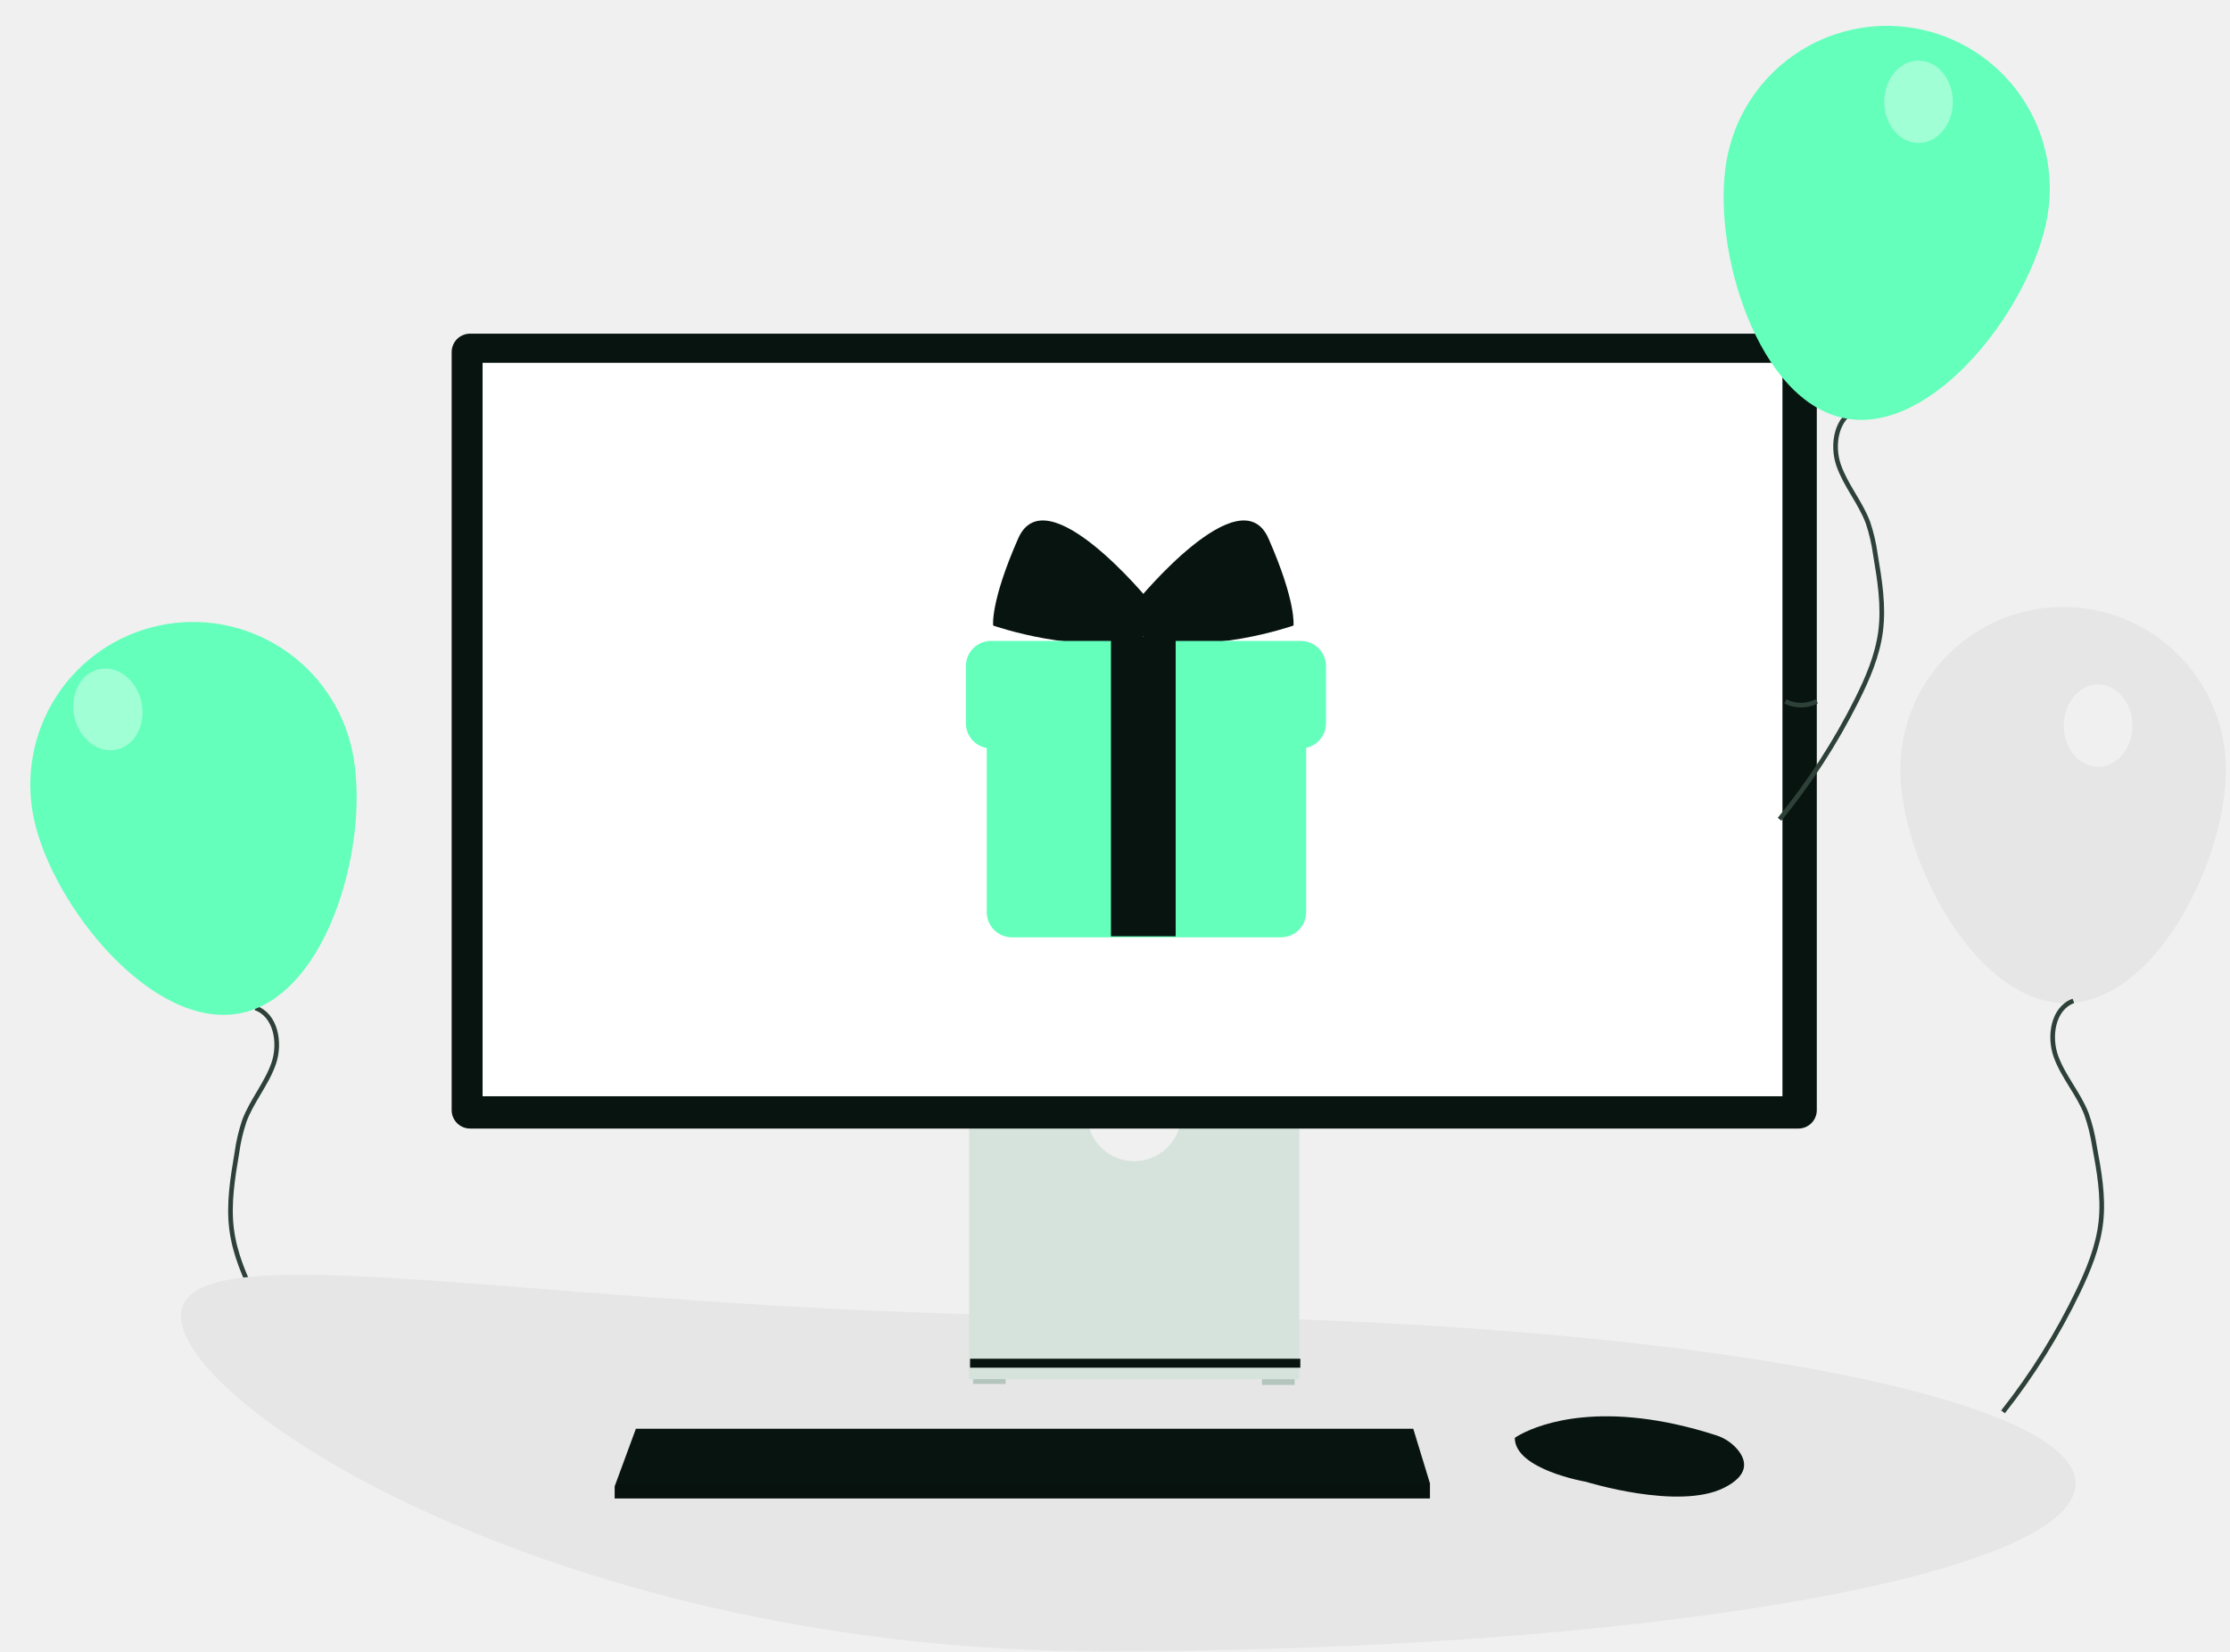
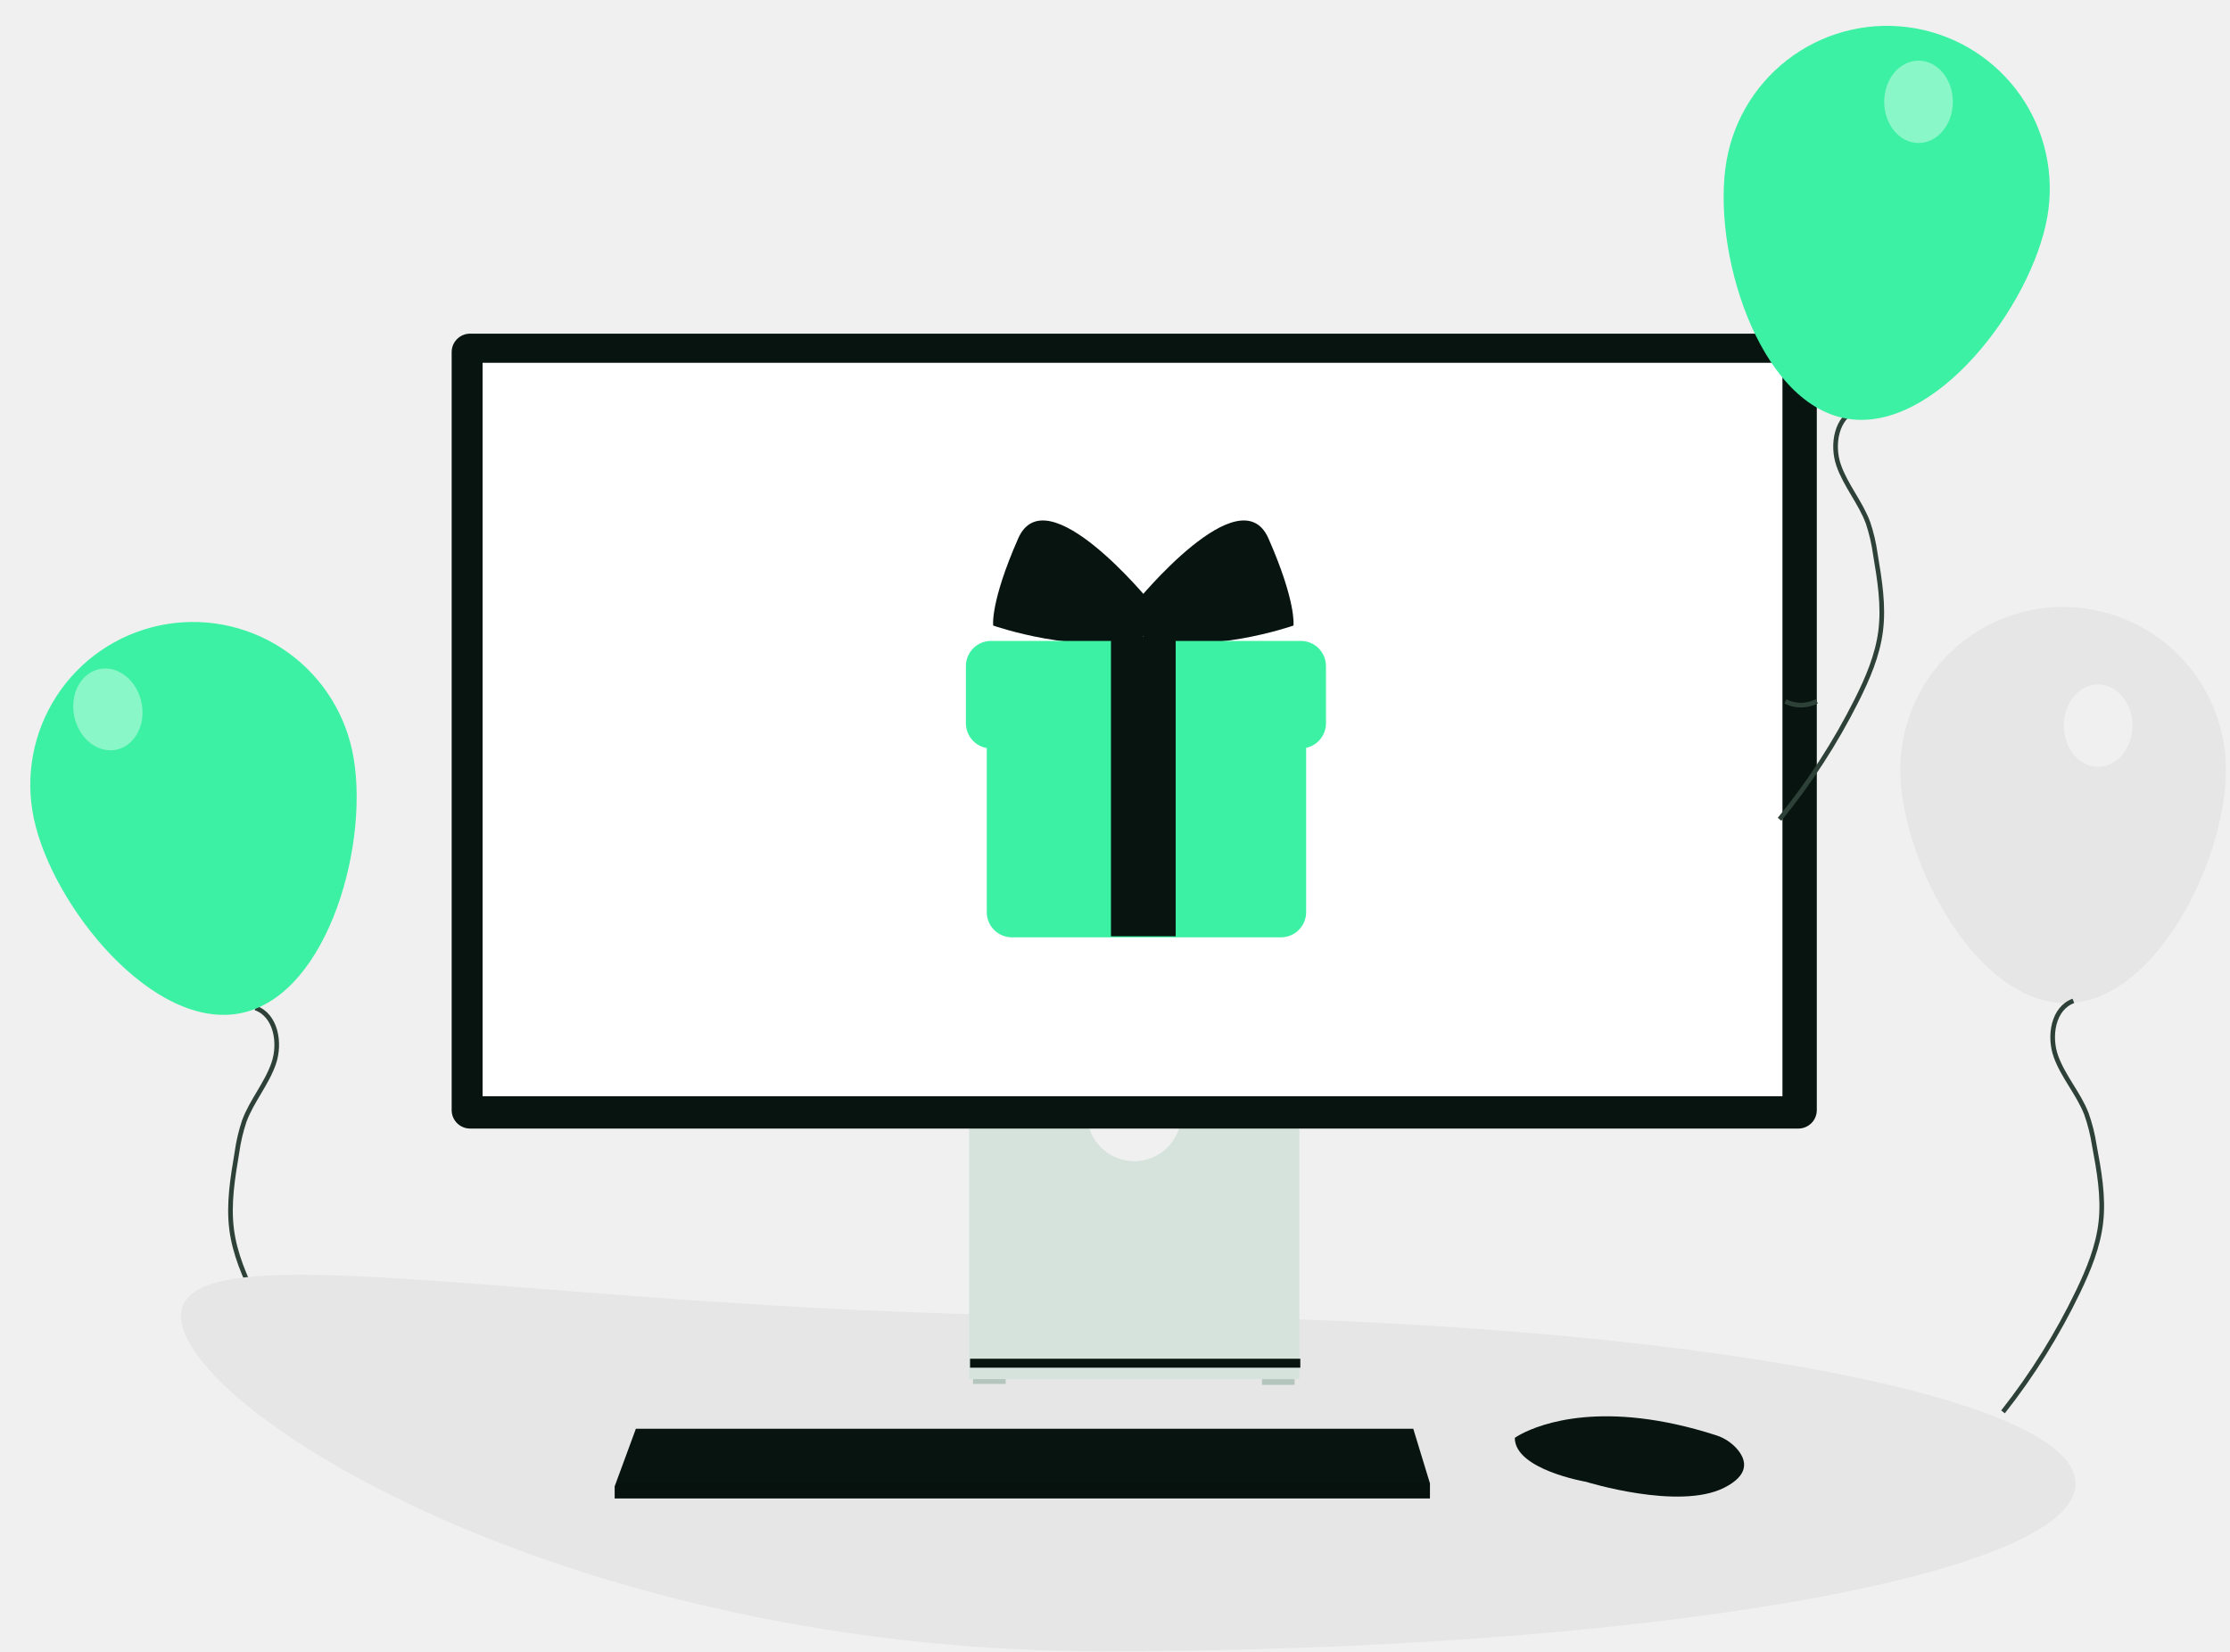
<svg xmlns="http://www.w3.org/2000/svg" width="960" height="711" viewBox="0 0 960 711" fill="none">
  <g clip-path="url(#clip0_21_42)">
-     <path d="M958.236 330.188C958.894 368.888 928.57 431.192 889.868 431.85C851.166 432.508 818.741 371.273 818.083 332.57C817.767 313.985 824.847 296.035 837.766 282.67C850.684 269.304 868.383 261.618 886.969 261.302C905.554 260.986 923.504 268.066 936.869 280.985C950.234 293.903 957.92 311.602 958.236 330.188Z" fill="#E6E6E6" />
-     <path d="M892.578 430.877C883.824 434.059 881.919 446.103 885.098 454.86C888.276 463.616 894.816 470.812 898.193 479.496C899.741 483.876 900.875 488.393 901.581 492.985C903.612 503.913 905.65 515.034 904.417 526.081C903.246 536.56 899.178 546.49 894.612 555.994C885.769 574.396 874.927 591.769 862.283 607.799" stroke-width="2" stroke="#2E4139" />
+     <path d="M958.236 330.187C958.894 368.887 928.57 431.192 889.868 431.85C851.166 432.508 818.741 371.273 818.083 332.57C817.767 313.984 824.847 296.035 837.766 282.669C850.684 269.304 868.383 261.618 886.969 261.302C905.554 260.986 923.504 268.066 936.869 280.985C950.234 293.903 957.92 311.602 958.236 330.187Z" fill="#E6E6E6" />
+     <path d="M892.578 430.877C883.824 434.059 881.919 446.103 885.098 454.86C888.276 463.616 894.817 470.812 898.193 479.496C899.741 483.876 900.875 488.393 901.581 492.985C903.612 503.913 905.65 515.034 904.417 526.081C903.246 536.56 899.178 546.49 894.612 555.994C885.769 574.396 874.927 591.769 862.283 607.799" stroke-width="2" stroke="#2E4139" />
    <path opacity="0.4" d="M903.222 330.102C911.382 330.102 917.997 322.164 917.997 312.372C917.997 302.58 911.382 294.642 903.222 294.642C895.062 294.642 888.447 302.58 888.447 312.372C888.447 322.164 895.062 330.102 903.222 330.102Z" fill="white" />
-     <path d="M109.945 433.91C118.751 436.942 120.86 448.951 117.831 457.759C114.802 466.567 108.387 473.872 105.158 482.609C103.684 487.015 102.625 491.548 101.996 496.151C100.152 507.111 98.303 518.263 99.724 529.286C101.072 539.742 105.308 549.6 110.034 559.024C119.187 577.271 130.321 594.455 143.234 610.265" stroke-width="2" stroke="#2E4139" />
-     <path d="M14.576 352.394C22.625 390.243 66.157 444.129 104.008 436.079C141.859 428.029 159.694 361.093 151.644 323.243C147.779 305.066 136.851 289.17 121.265 279.051C105.678 268.931 86.711 265.418 68.534 269.284C50.358 273.15 34.462 284.078 24.342 299.664C14.223 315.25 10.71 334.218 14.576 352.394Z" fill="#63FFBB" />
-     <path opacity="0.4" d="M50.126 322.733C58.106 321.035 62.925 311.896 60.888 302.32C58.851 292.743 50.731 286.355 42.75 288.053C34.77 289.75 29.951 298.889 31.988 308.466C34.025 318.043 42.145 324.43 50.126 322.733Z" fill="white" />
+     <path d="M109.945 433.91C118.751 436.942 120.86 448.951 117.831 457.759C114.802 466.567 108.387 473.872 105.158 482.609C103.684 487.014 102.625 491.548 101.996 496.151C100.152 507.111 98.303 518.263 99.724 529.286C101.072 539.742 105.308 549.6 110.034 559.024C119.187 577.271 130.321 594.454 143.234 610.265" stroke-width="2" stroke="#2E4139" />
+     <path d="M14.576 352.394C22.625 390.243 66.157 444.129 104.008 436.079C141.859 428.029 159.694 361.093 151.644 323.243C147.779 305.066 136.851 289.17 121.265 279.051C105.678 268.932 86.711 265.419 68.534 269.284C50.358 273.15 34.462 284.078 24.342 299.664C14.223 315.25 10.71 334.218 14.576 352.394Z" fill="#3CF1A3" />
+     <path opacity="0.4" d="M50.126 322.733C58.106 321.036 62.925 311.896 60.888 302.32C58.851 292.743 50.731 286.356 42.75 288.053C34.77 289.75 29.951 298.89 31.988 308.466C34.025 318.043 42.145 324.43 50.126 322.733Z" fill="white" />
    <path d="M893.513 638.693C893.513 678.561 706.023 710.88 474.743 710.88C243.463 710.88 77.924 606.373 77.924 566.505C77.924 526.637 243.462 566.505 474.743 566.505C706.024 566.505 893.513 598.825 893.513 638.693Z" fill="#E6E6E6" />
    <path d="M615.578 638.549V645.073H264.609V639.854L265.092 638.549L273.742 615.064H608.402L615.578 638.549Z" fill="#08140F" />
-     <path d="M750.642 632.162C750.003 634.895 747.589 637.779 742.135 640.506C722.564 650.291 682.77 637.897 682.77 637.897C682.77 637.897 652.11 632.682 652.11 618.982C652.971 618.392 653.869 617.858 654.798 617.382C663.026 613.029 690.308 602.287 738.681 617.837C742.245 618.956 745.428 621.042 747.876 623.863C749.833 626.155 751.373 629.066 750.642 632.162Z" fill="#08140F" />
+     <path d="M750.642 632.162C750.003 634.895 747.589 637.779 742.135 640.506C722.564 650.291 682.77 637.897 682.77 637.897C682.77 637.897 652.11 632.682 652.11 618.982C652.971 618.392 653.869 617.857 654.798 617.382C663.026 613.029 690.308 602.287 738.681 617.837C742.245 618.956 745.428 621.042 747.876 623.863C749.833 626.155 751.373 629.066 750.642 632.162Z" fill="#08140F" />
    <path opacity="0.1" d="M615.578 638.549V645.073H264.609V639.854L265.092 638.549H615.578Z" fill="black" />
    <path d="M289.971 597.097C289.971 597.738 290.323 598.254 290.76 598.254H684.322C684.763 598.254 685.111 597.74 685.111 597.097C685.111 596.454 684.763 595.94 684.322 595.94H290.76C290.323 595.941 289.971 596.456 289.971 597.097Z" fill="#E6E6E6" />
    <path d="M432.934 593.283H418.882V595.762H432.934V593.283Z" fill="#B3C5BD" />
    <path d="M557.331 593.697H543.279V596.176H557.331V593.697Z" fill="#B3C5BD" />
-     <path d="M508.255 482.935C507.473 487.669 505.036 491.971 501.377 495.076C497.719 498.18 493.077 499.883 488.279 499.883C483.481 499.883 478.838 498.18 475.18 495.076C471.521 491.971 469.084 487.669 468.302 482.935H417.194V593.69H559.365V482.935H508.255Z" fill="#D6E3DD" />
+     <path d="M508.255 482.935C507.473 487.669 505.036 491.971 501.377 495.076C497.718 498.18 493.076 499.883 488.278 499.883C483.48 499.883 478.838 498.18 475.18 495.076C471.521 491.971 469.084 487.669 468.302 482.935H417.194V593.69H559.365V482.935H508.255Z" fill="#D6E3DD" />
    <path d="M559.776 584.919H417.608V588.774H559.776V584.919Z" fill="#08140F" />
    <path d="M774.195 485.83H202.363C200.262 485.828 198.247 484.992 196.761 483.507C195.275 482.021 194.439 480.006 194.437 477.905V151.56C194.439 149.459 195.275 147.444 196.761 145.958C198.247 144.472 200.262 143.636 202.363 143.634H774.195C776.296 143.636 778.311 144.472 779.797 145.958C781.283 147.444 782.119 149.459 782.121 151.56V477.905C782.119 480.007 781.283 482.021 779.797 483.507C778.311 484.993 776.296 485.829 774.195 485.831V485.83Z" fill="#08140F" />
    <path d="M767.333 156.179H207.752V471.925H767.333V156.179Z" fill="white" />
-     <path d="M768.593 301.955C770.692 303.018 773.013 303.567 775.366 303.557C777.719 303.548 780.036 302.98 782.126 301.9" stroke-width="2" stroke="#2E4139" />
+     <path d="M768.593 301.955C770.692 303.018 773.013 303.567 775.366 303.557C777.719 303.548 780.035 302.98 782.126 301.9" stroke-width="2" stroke="#2E4139" />
    <path d="M799.382 176.345C790.576 179.377 788.467 191.386 791.496 200.194C794.525 209.002 800.94 216.307 804.168 225.044C805.641 229.45 806.698 233.984 807.326 238.587C809.17 249.547 811.019 260.699 809.598 271.722C808.25 282.178 804.014 292.036 799.288 301.46C790.135 319.707 779.001 336.89 766.088 352.701" stroke-width="2" stroke="#2E4139" />
-     <path d="M881.347 93.412C874.614 131.531 832.962 186.916 794.841 180.182C756.719 173.448 736.562 107.147 743.297 69.025C746.531 50.718 756.904 34.446 772.136 23.788C787.367 13.13 806.209 8.959 824.515 12.193C842.822 15.427 859.094 25.8 869.752 41.032C880.41 56.263 884.581 75.105 881.347 93.412Z" fill="#63FFBB" />
+     <path d="M881.348 93.412C874.614 131.531 832.962 186.916 794.841 180.182C756.719 173.448 736.563 107.147 743.297 69.025C746.531 50.718 756.904 34.446 772.136 23.788C787.367 13.13 806.209 8.959 824.516 12.193C842.822 15.427 859.094 25.8 869.753 41.032C880.411 56.263 884.581 75.105 881.348 93.412Z" fill="#3CF1A3" />
    <path opacity="0.4" d="M825.915 61.561C834.075 61.561 840.69 53.623 840.69 43.831C840.69 34.039 834.075 26.101 825.915 26.101C817.755 26.101 811.14 34.039 811.14 43.831C811.14 53.623 817.755 61.561 825.915 61.561Z" fill="white" />
-     <path d="M551.458 403.509H435.626C432.755 403.506 430.003 402.364 427.973 400.334C425.943 398.304 424.801 395.552 424.798 392.681V313.692C424.801 310.821 425.943 308.069 427.973 306.039C430.003 304.009 432.755 302.867 435.626 302.864H551.458C554.329 302.867 557.081 304.009 559.111 306.039C561.141 308.069 562.283 310.821 562.286 313.692V392.681C562.283 395.551 561.141 398.304 559.111 400.334C557.081 402.363 554.329 403.505 551.458 403.509Z" fill="#63FFBB" />
+     <path d="M551.458 403.509H435.626C432.755 403.506 430.003 402.364 427.973 400.334C425.943 398.304 424.801 395.552 424.798 392.681V313.692C424.801 310.821 425.943 308.069 427.973 306.039C430.003 304.009 432.755 302.867 435.626 302.864H551.458C554.329 302.867 557.081 304.009 559.111 306.039C561.141 308.069 562.283 310.821 562.286 313.692V392.681C562.282 395.552 561.141 398.304 559.111 400.334C557.081 402.364 554.329 403.506 551.458 403.509Z" fill="#3CF1A3" />
    <path d="M489.401 258.918C489.401 258.918 533.957 204.301 546.061 231.785C558.165 259.269 556.834 269.292 556.834 269.292C556.834 269.292 518.781 282.601 492.194 274.08L489.401 258.918Z" fill="#08140F" />
    <path d="M494.988 258.918C494.988 258.918 450.432 204.301 438.328 231.785C426.224 259.269 427.554 269.292 427.554 269.292C427.554 269.292 465.607 282.601 492.194 274.08L494.988 258.918Z" fill="#08140F" />
-     <path d="M559.995 322.184H426.639C423.768 322.181 421.016 321.039 418.986 319.009C416.956 316.979 415.814 314.227 415.811 311.356V286.733C415.814 283.862 416.956 281.11 418.986 279.08C421.016 277.05 423.768 275.908 426.639 275.905H559.995C562.866 275.908 565.618 277.05 567.648 279.08C569.678 281.11 570.82 283.862 570.823 286.733V311.356C570.82 314.227 569.678 316.979 567.648 319.009C565.618 321.039 562.866 322.181 559.995 322.184Z" fill="#63FFBB" />
+     <path d="M559.995 322.184H426.639C423.768 322.181 421.016 321.039 418.986 319.009C416.956 316.979 415.814 314.227 415.811 311.356V286.733C415.814 283.862 416.956 281.11 418.986 279.08C421.016 277.05 423.768 275.908 426.639 275.905H559.995C562.866 275.908 565.618 277.05 567.648 279.08C569.678 281.11 570.82 283.862 570.823 286.733V311.356C570.82 314.227 569.678 316.979 567.648 319.009C565.618 321.039 562.866 322.181 559.995 322.184Z" fill="#3CF1A3" />
    <path d="M506.123 274.107H478.266V403.059H506.123V274.107Z" fill="#08140F" />
  </g>
  <defs>
    <clipPath id="clip0_21_42">
      <rect width="960" height="710.879" fill="white" />
    </clipPath>
  </defs>
</svg>
